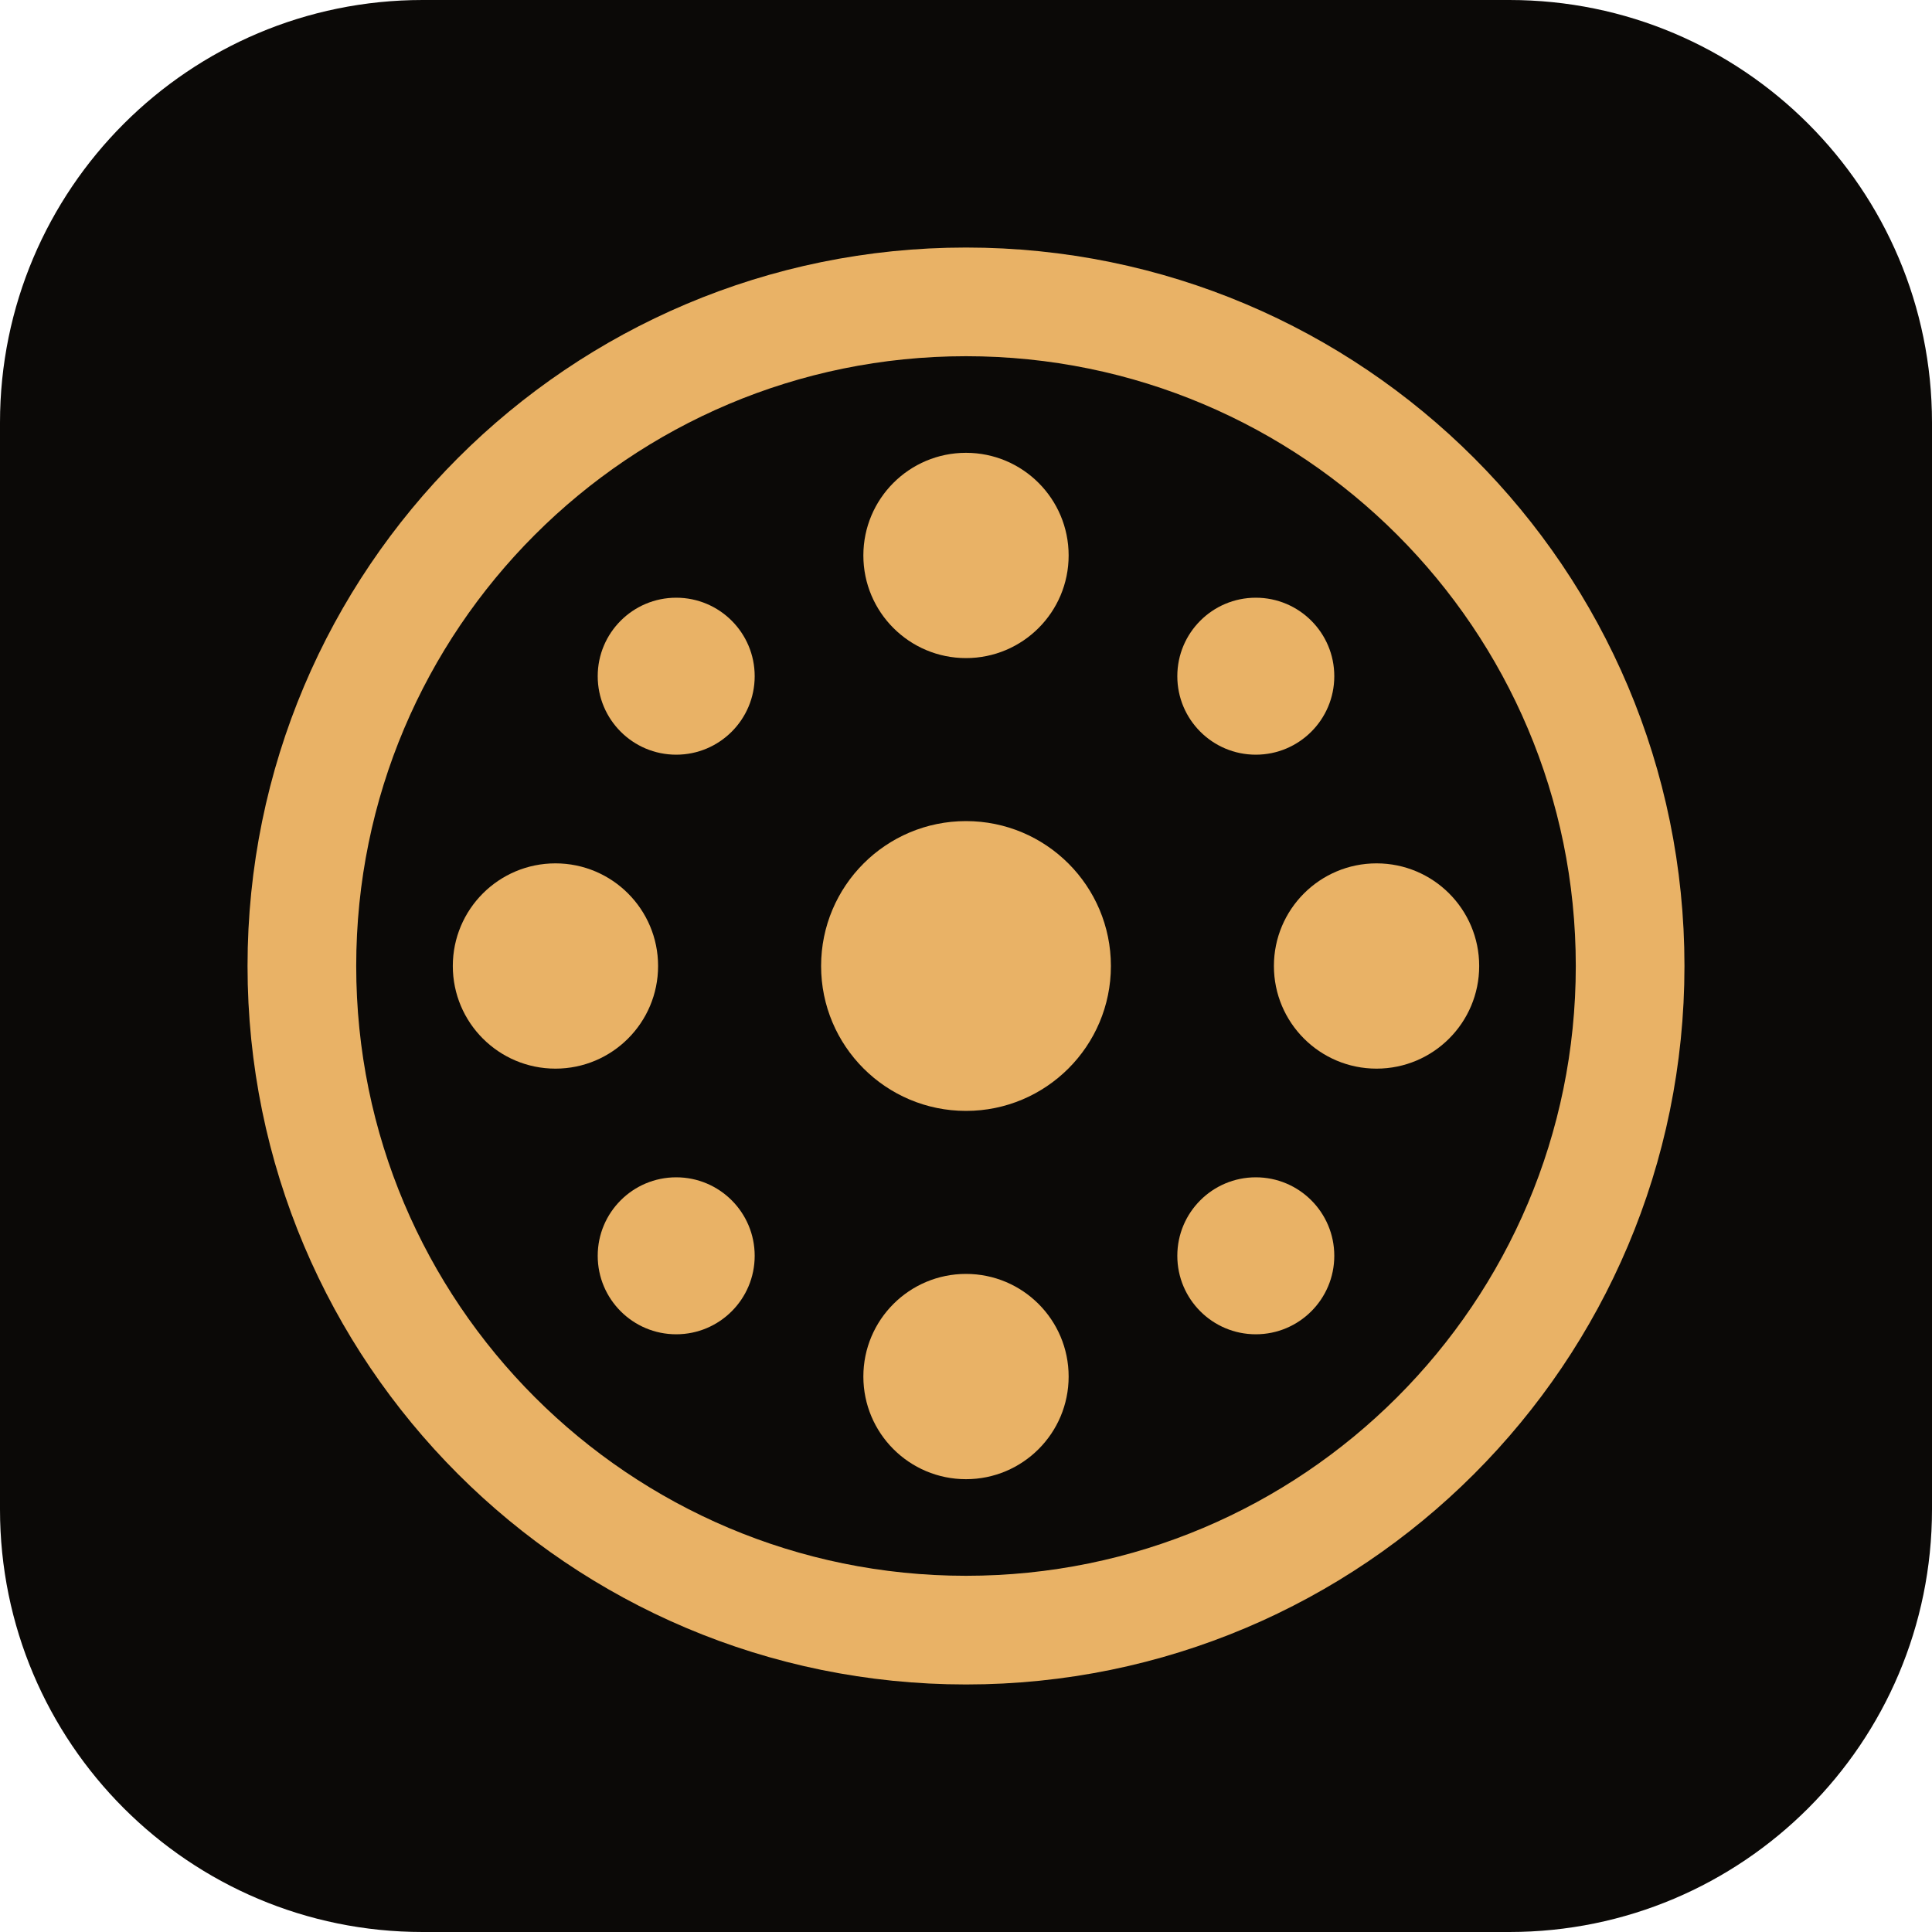
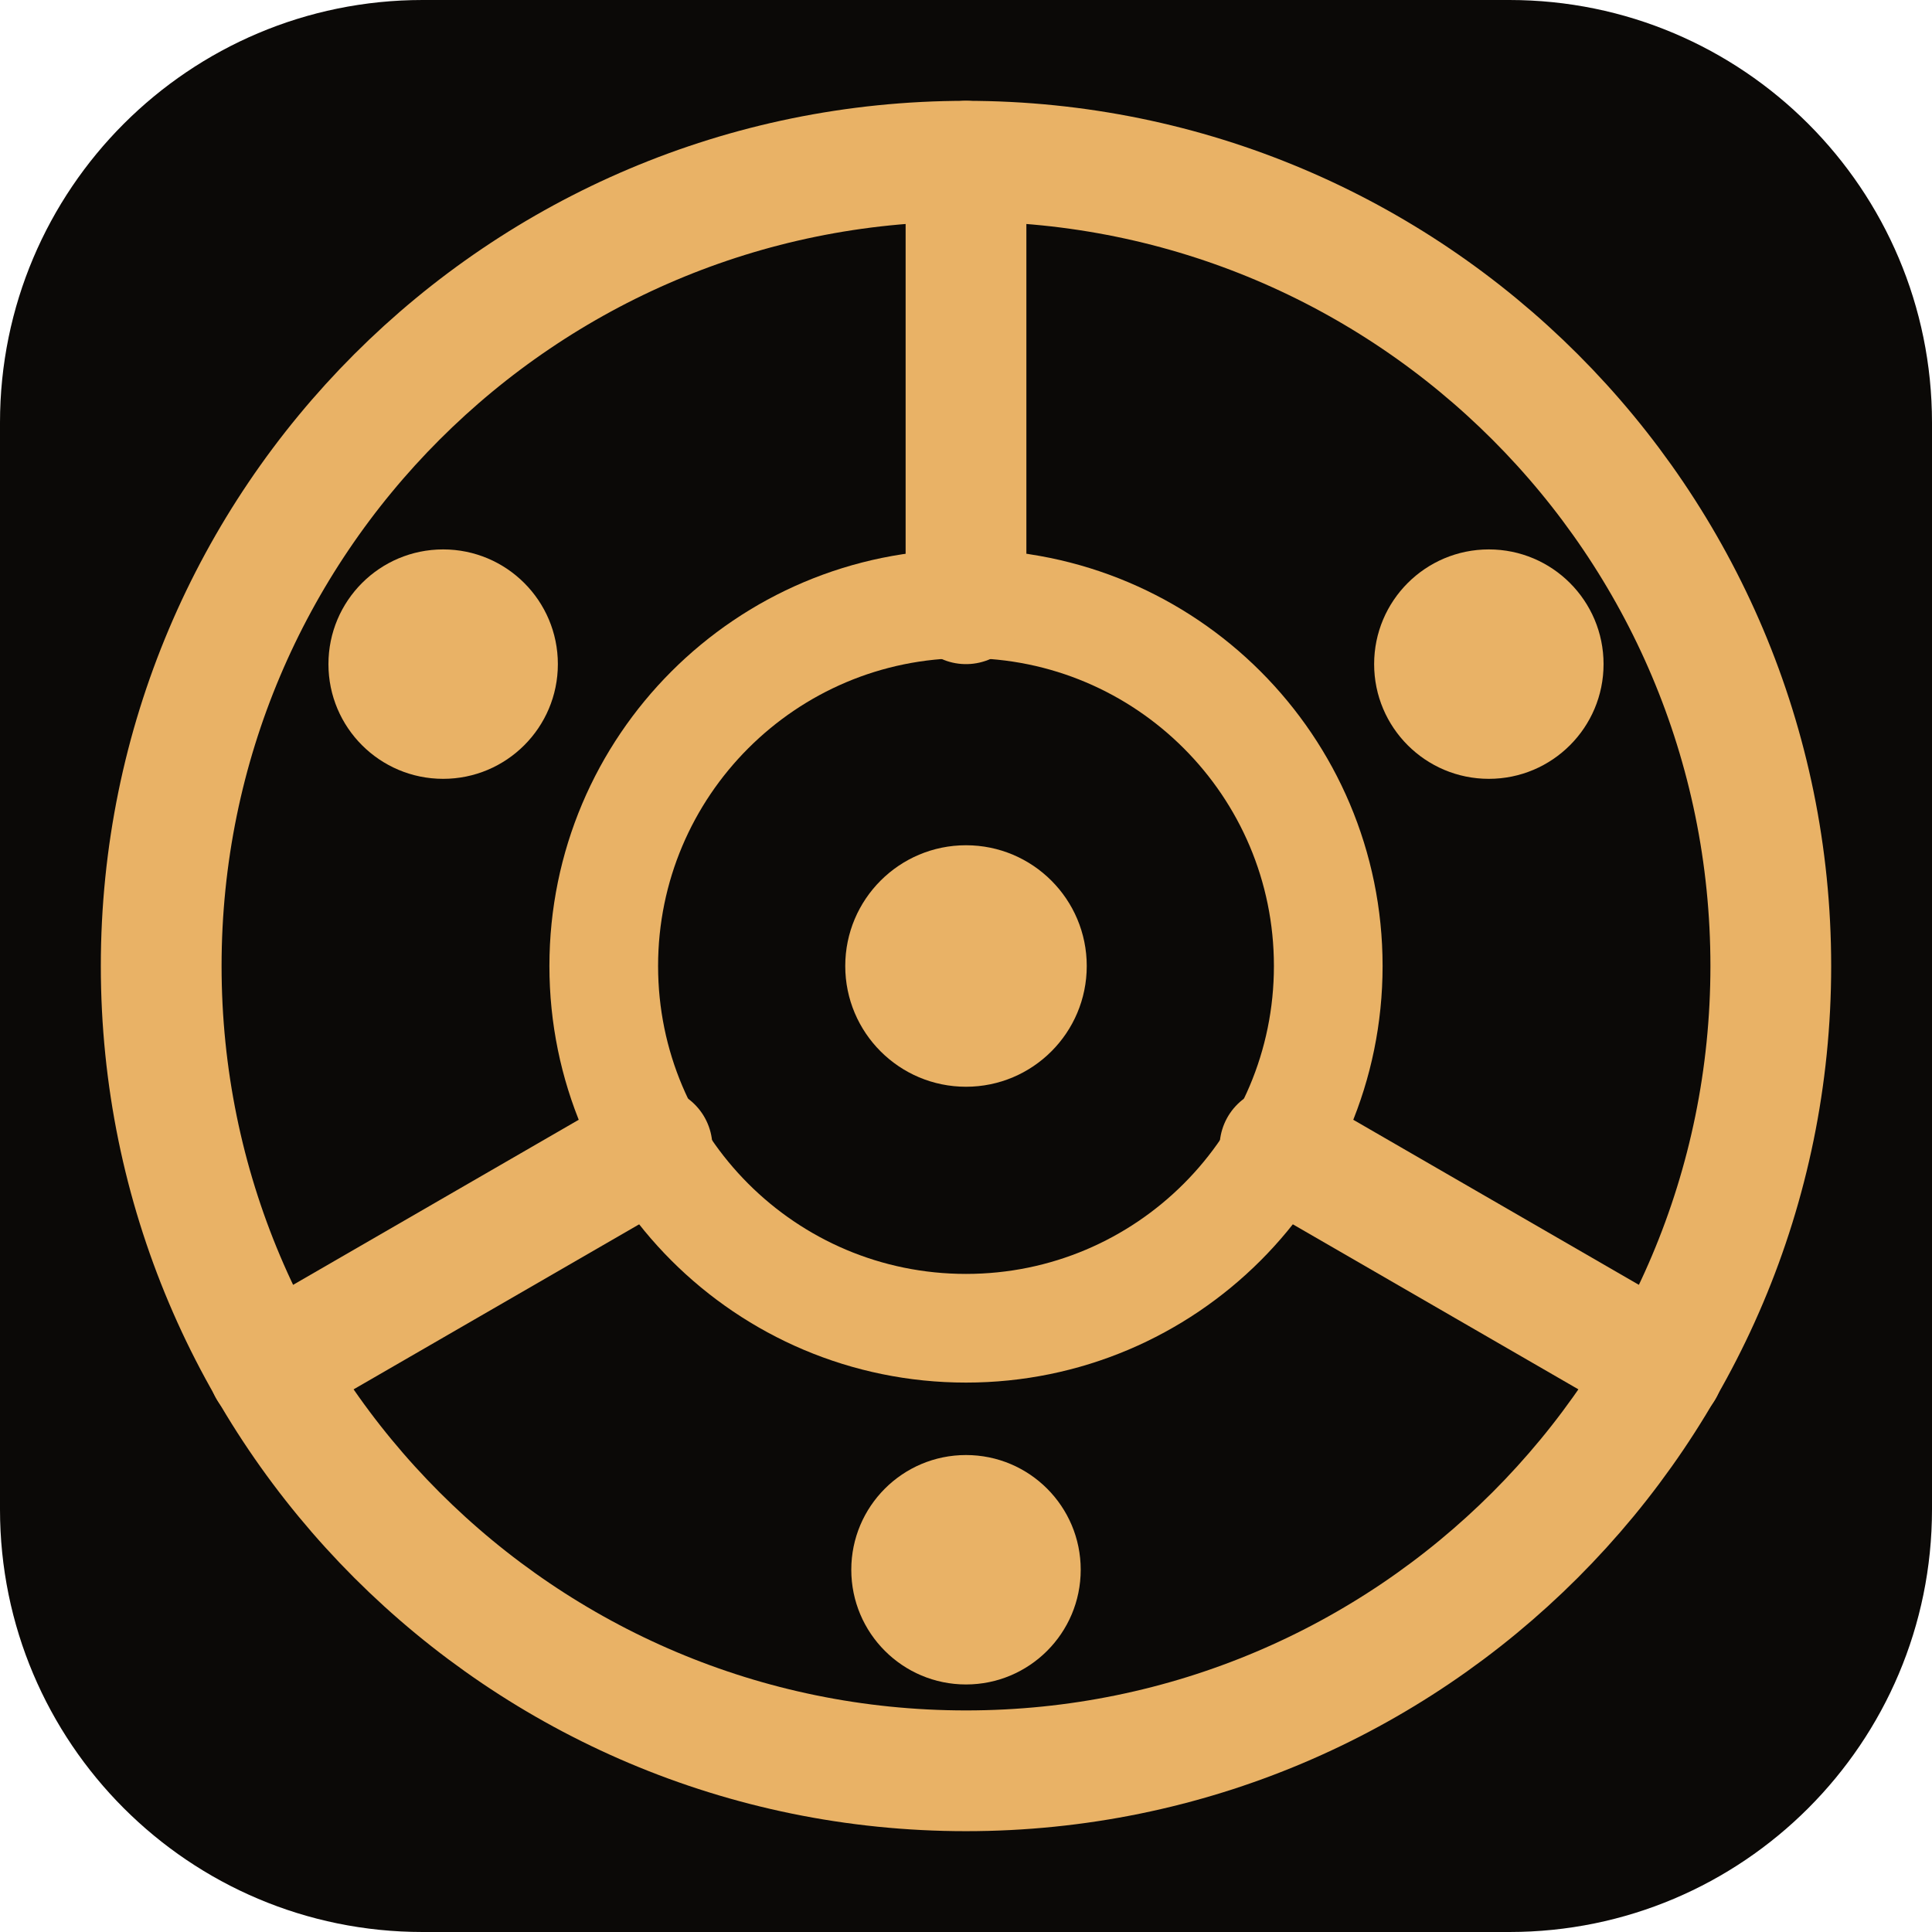
<svg xmlns="http://www.w3.org/2000/svg" viewBox="0 0 32 32" width="32" height="32">
  <rect width="32" height="32" rx="7" fill="#0b0907" />
-   <g transform="translate(16 16)" fill="#e9b266">
-     <circle r="11" fill="none" stroke="#e9b266" stroke-width="1.8" />
-     <circle r="2.4" />
-     <circle cx="0" cy="-6.8" r="1.7" />
-     <circle cx="0" cy="6.8" r="1.7" />
-     <circle cx="-6.8" cy="0" r="1.7" />
-     <circle cx="6.8" cy="0" r="1.7" />
-     <circle cx="4.8" cy="-4.8" r="1.3" />
-     <circle cx="-4.8" cy="-4.8" r="1.3" />
-     <circle cx="4.8" cy="4.8" r="1.3" />
-     <circle cx="-4.8" cy="4.8" r="1.3" />
+   <g transform="translate(16 16)" stroke="#e9b266" stroke-linecap="round" fill="none">
+     <circle r="13.33" stroke-width="2" />
+     <circle r="6" stroke-width="1.8" />
+     <line x1="0" y1="-6" x2="0" y2="-13.33" stroke-width="2" />
+     <line x1="5.2" y1="3" x2="11.55" y2="6.67" stroke-width="2" />
+     <line x1="-5.2" y1="3" x2="-11.55" y2="6.67" stroke-width="2" />
  </g>
+   <circle cx="16" cy="16" r="2" fill="#e9b266" />
+   <circle cx="24.66" cy="11" r="1.9" fill="#e9b266" />
+   <circle cx="16" cy="26" r="1.9" fill="#e9b266" />
+   <circle cx="7.34" cy="11" r="1.9" fill="#e9b266" />
</svg>
